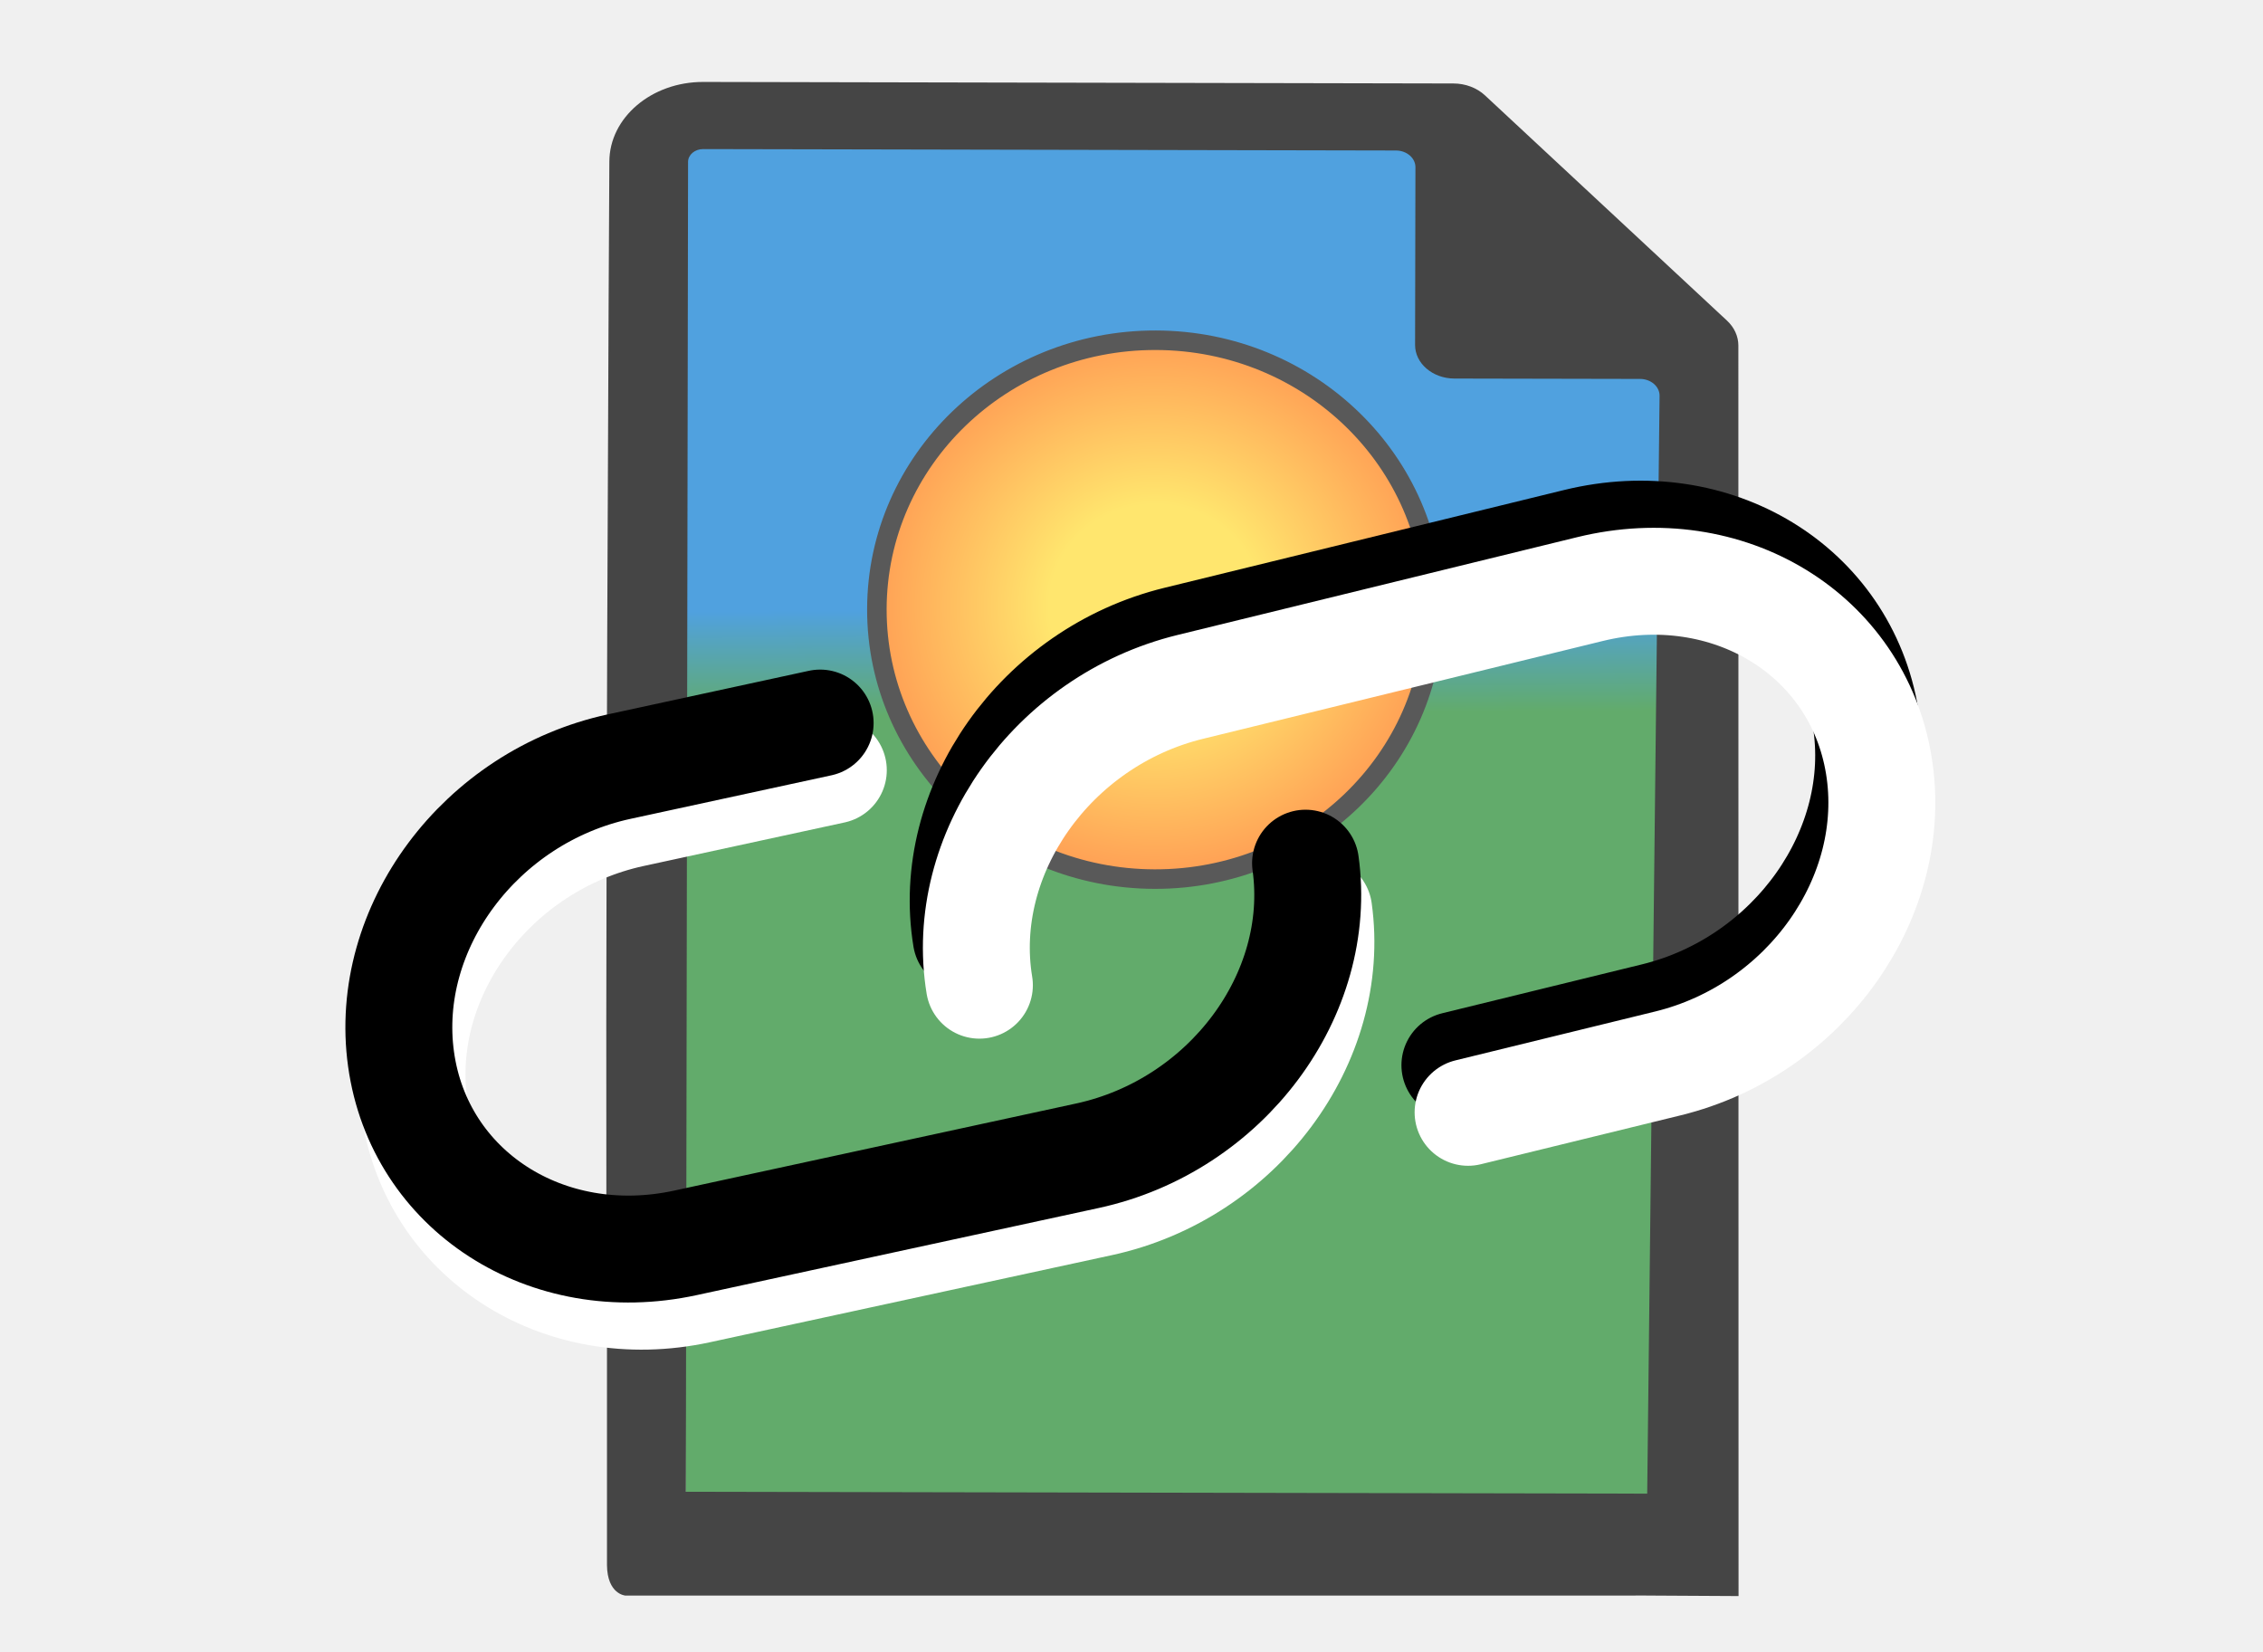
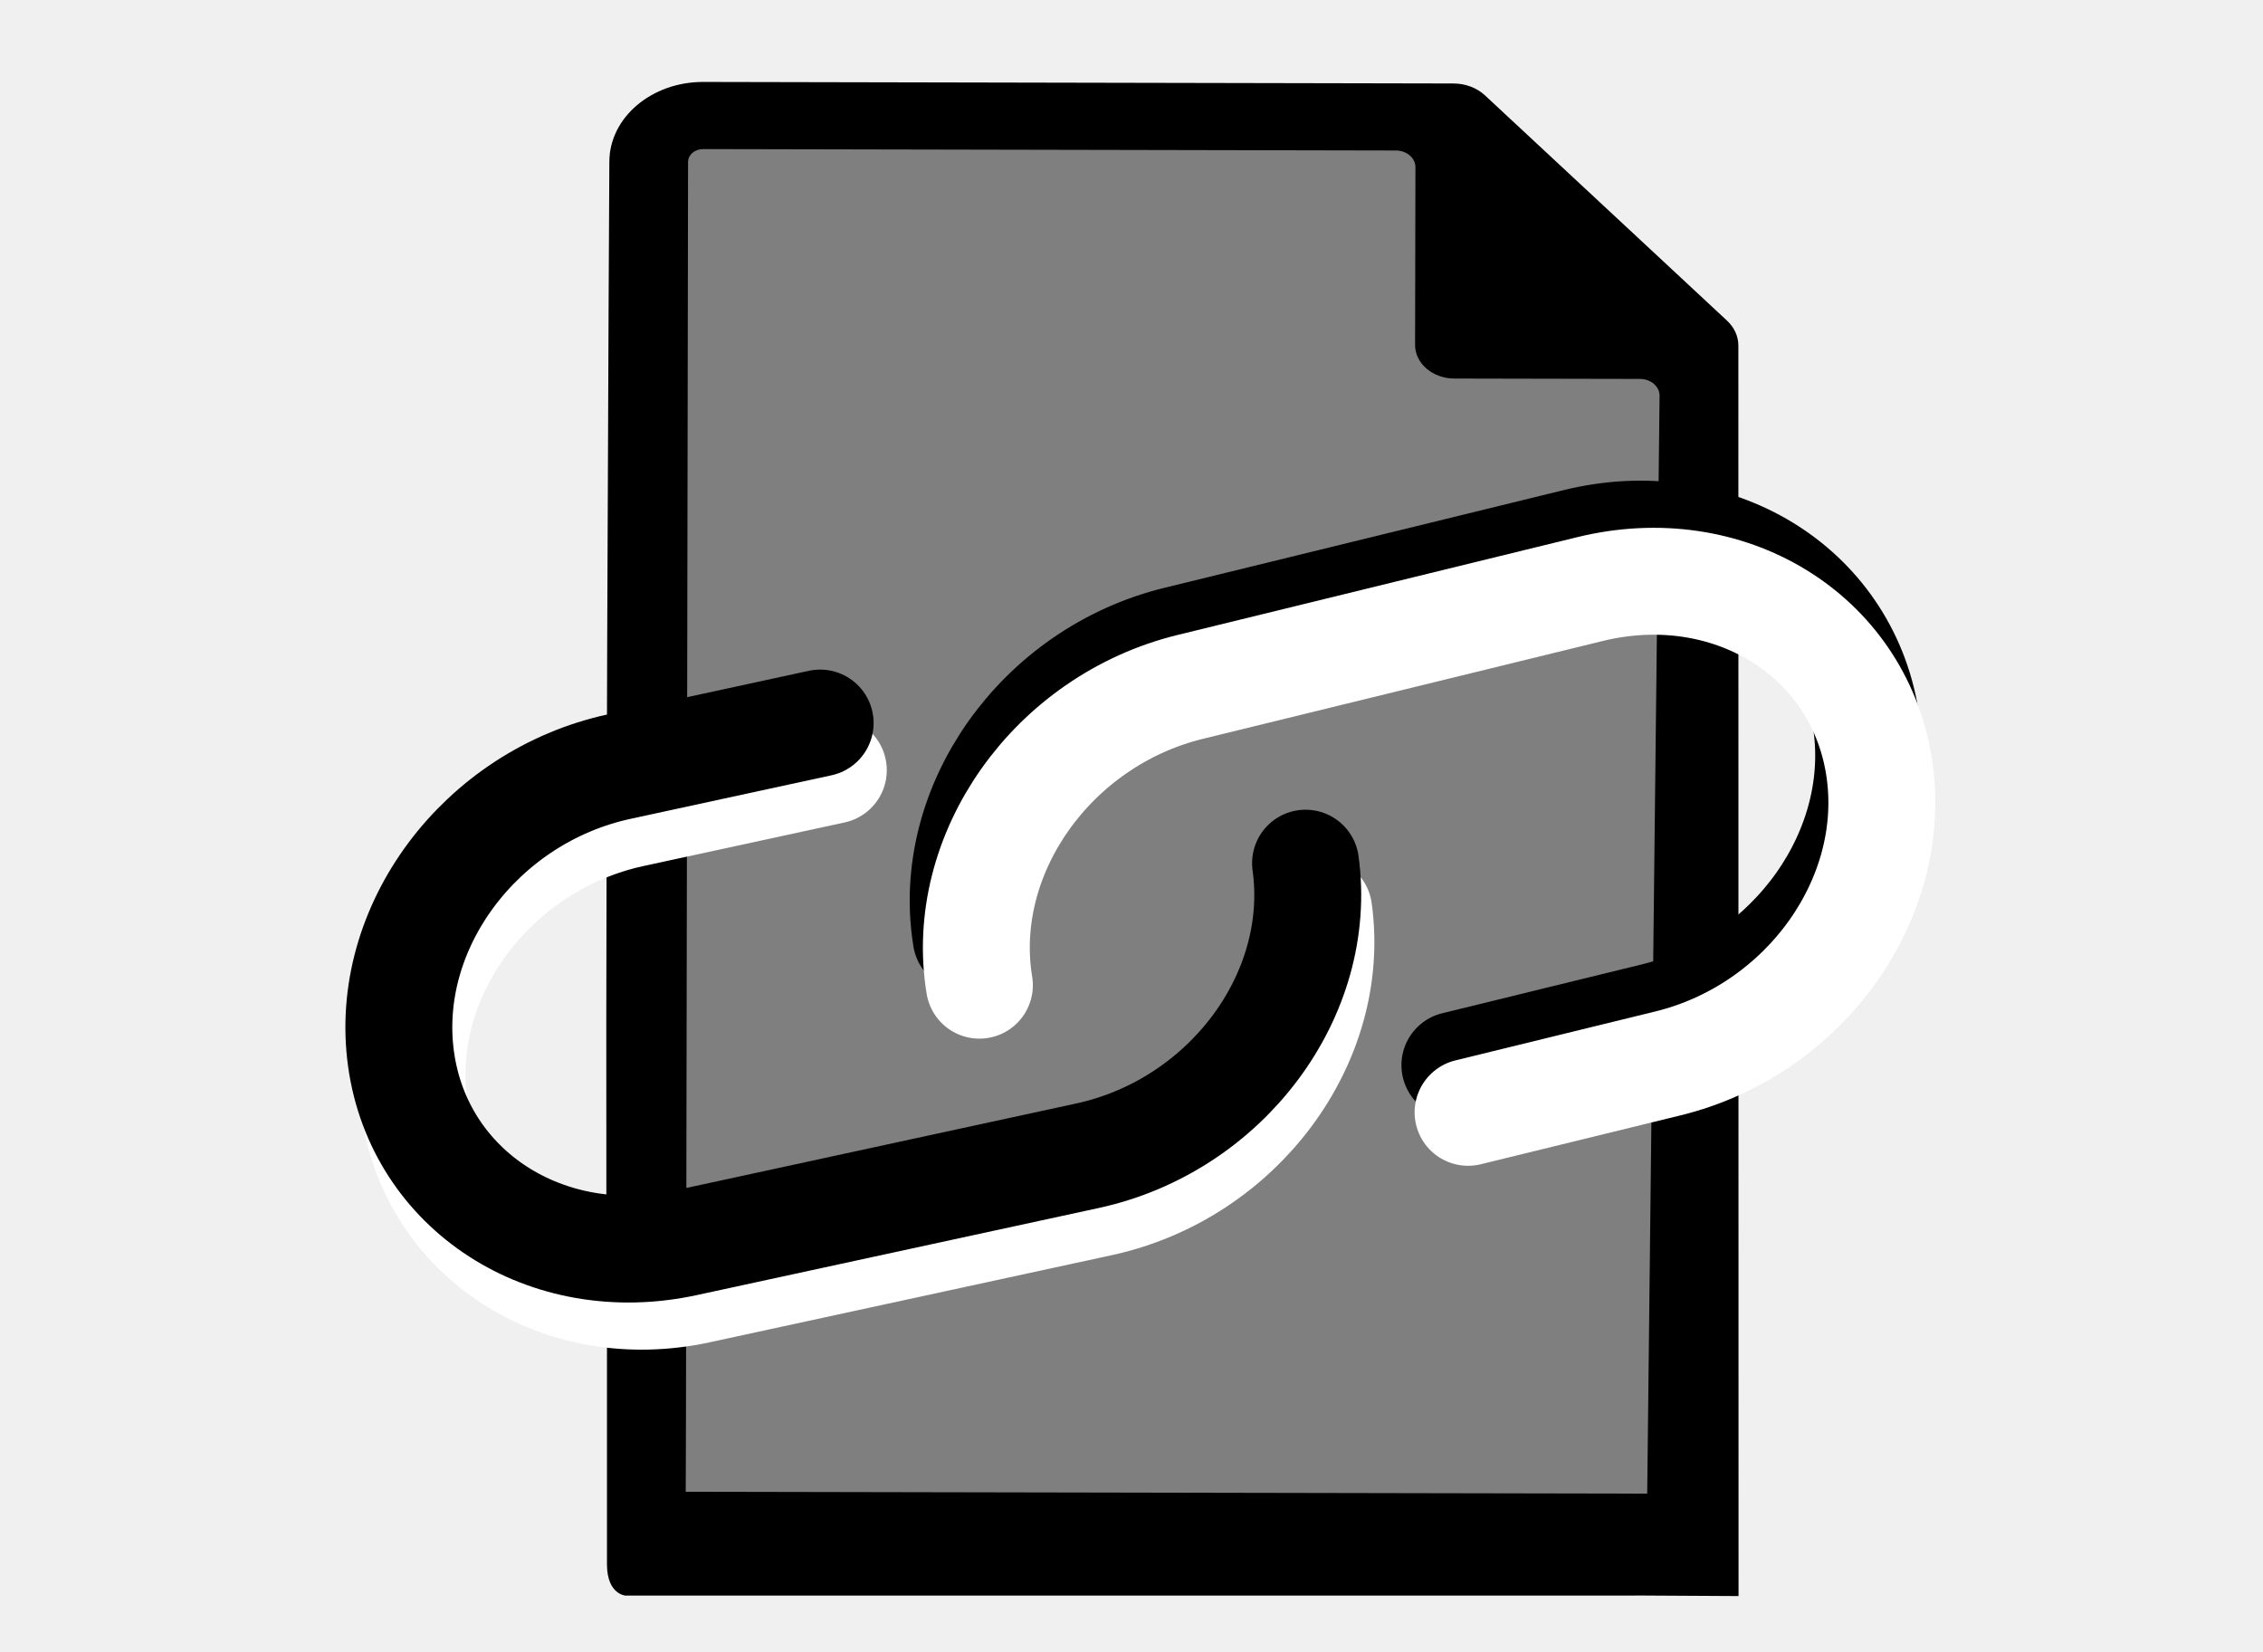
- <svg xmlns="http://www.w3.org/2000/svg" xmlns:xlink="http://www.w3.org/1999/xlink" fill="#000000" version="1.1" id="Capa_1" width="1000" height="730" viewBox="0 0 633.971 462.799" xml:space="preserve">
-   <defs id="defs199">
-     <linearGradient id="linearGradient2658">
-       <stop style="stop-color:#ffe66e;stop-opacity:1;" offset="0.355" id="stop2654" />
-       <stop style="stop-color:#ff9852;stop-opacity:1;" offset="1" id="stop2656" />
-     </linearGradient>
-     <linearGradient id="linearGradient8924">
-       <stop style="stop-color:#62ab6b;stop-opacity:1;" offset="0.489" id="stop8920" />
-       <stop style="stop-color:#50a1df;stop-opacity:1;" offset="0.584" id="stop8922" />
-     </linearGradient>
-     <linearGradient xlink:href="#linearGradient8924" id="linearGradient8926" x1="201.237" y1="268.3" x2="199.1" y2="26.918" gradientUnits="userSpaceOnUse" gradientTransform="matrix(1.28921,0.00262531,-0.00262531,1.28921,71.01615,5.716745)" />
-     <radialGradient xlink:href="#linearGradient2658" id="radialGradient2660" cx="179.68" cy="138.78" fx="179.68" fy="138.78" r="48.788" gradientTransform="matrix(1.715258,2.6321203e-8,-2.5259711e-8,1.646085,15.79132,-59.23987)" gradientUnits="userSpaceOnUse" />
-   </defs>
-   <path id="rect8138" style="fill:url(#linearGradient8926);fill-opacity:1;stroke-width:1.02" d="M 190.305,38.811 397.947,37.129 480.01,95.735 473.83,420.722 192.082,419.852 Z" />
+ <svg xmlns="http://www.w3.org/2000/svg" fill="#000000" version="1.1" id="Capa_1" width="1000" height="730" viewBox="0 0 633.971 462.799" xml:space="preserve">
+   <defs id="defs199" />
+   <path id="rect8138" style="fill:#7f7f7f;fill-opacity:1;stroke-width:1.02" d="M 190.305,38.811 397.947,37.129 480.01,95.735 473.83,420.722 192.082,419.852 Z" />
  <path style="fill:#000000;fill-opacity:1;stroke-width:0.884" d="m 418.515,87.273 32.741,0.067 -32.679,-30.428 z" id="path1765" />
-   <ellipse style="fill:url(#radialGradient2660);fill-opacity:1;stroke:#595959;stroke-width:5.467;stroke-dasharray:none;stroke-dashoffset:0;stroke-opacity:1" id="path2652" cx="323.987" cy="170.137" rx="77.987" ry="75.48" transform="rotate(0.1166761)" />
-   <path style="fill:#454545;fill-opacity:1;stroke-width:0.884" d="m 170.043,371.779 c -0.702,-81.62 0.665,-326.481 0.665,-326.481 0.025,-12.354 11.822,-22.37 26.289,-22.341 l 210.17,0.428 c 3.367,0.007 6.576,1.215 8.846,3.334 l 67.819,63.119 c 2.033,1.901 3.164,4.386 3.164,6.958 l 0.05,350.335 -25.91,-0.146 3.788,-336.145 c -0.003,-2.579 -2.445,-4.679 -5.472,-4.685 l -52.006,-0.106 c -6.087,-0.012 -11.028,-4.238 -11.017,-9.421 l 0.101,-49.782 c 0.005,-2.58 -2.445,-4.679 -5.472,-4.685 L 196.972,41.766 c -2.319,-0.005 -4.209,1.601 -4.213,3.577 l -0.623,372.572 269.906,0.523 -0.904,28.545 -285.93,0.013 c 0.001,-0.005 -5.095,-0.334 -5.166,-8.595 z" id="path7760" />
+   <path style="fill:#000000;fill-opacity:1;stroke-width:0.884" d="m 170.043,371.779 c -0.702,-81.62 0.665,-326.481 0.665,-326.481 0.025,-12.354 11.822,-22.37 26.289,-22.341 l 210.17,0.428 c 3.367,0.007 6.576,1.215 8.846,3.334 l 67.819,63.119 c 2.033,1.901 3.164,4.386 3.164,6.958 l 0.05,350.335 -25.91,-0.146 3.788,-336.145 c -0.003,-2.579 -2.445,-4.679 -5.472,-4.685 l -52.006,-0.106 c -6.087,-0.012 -11.028,-4.238 -11.017,-9.421 l 0.101,-49.782 c 0.005,-2.58 -2.445,-4.679 -5.472,-4.685 L 196.972,41.766 c -2.319,-0.005 -4.209,1.601 -4.213,3.577 l -0.623,372.572 269.906,0.523 -0.904,28.545 -285.93,0.013 c 0.001,-0.005 -5.095,-0.334 -5.166,-8.595 z" id="path7760" />
  <path d="m 369.434,255.018 c 5.127,36.843 -22.23,73.54 -61.103,81.964 l -112.617,24.406 c -38.873,8.424 -74.542,-14.614 -79.67,-51.457 -5.127,-36.844 22.229,-73.539 61.102,-81.963 l 56.309,-12.203" stroke="#1c274c" stroke-width="12.819" stroke-linecap="round" id="path3009" style="fill:none;stroke:#ffffff;stroke-width:29.951;stroke-linejoin:miter;stroke-dasharray:none;stroke-opacity:1" />
  <path d="m 365.742,241.812 c 5.127,36.843 -22.23,73.54 -61.103,81.964 l -112.617,24.406 c -38.873,8.424 -74.542,-14.614 -79.67,-51.457 -5.127,-36.844 22.229,-73.539 61.102,-81.963 l 56.309,-12.203" stroke="#1c274c" stroke-width="12.819" stroke-linecap="round" id="path3009-6" style="fill:none;stroke:#000000;stroke-width:29.951;stroke-linejoin:miter;stroke-dasharray:none;stroke-opacity:1" />
  <path d="m 270.685,262.79 c -6.031,-36.694 20.415,-74.109 59.068,-83.567 l 111.98,-27.402 c 38.653,-9.459 74.877,12.62 80.908,49.315 6.031,36.695 -20.414,74.108 -59.068,83.567 l -55.99,13.702" stroke="#1c274c" stroke-width="12.819" stroke-linecap="round" id="path3009-7-6" style="fill:none;stroke:#000000;stroke-width:29.951;stroke-linejoin:miter;stroke-dasharray:none;stroke-opacity:1" />
  <path d="m 274.377,275.997 c -6.031,-36.694 20.415,-74.109 59.068,-83.567 l 111.98,-27.402 c 38.653,-9.459 74.877,12.62 80.908,49.315 6.031,36.695 -20.414,74.108 -59.068,83.567 l -55.99,13.702" stroke="#1c274c" stroke-width="12.819" stroke-linecap="round" id="path3009-7" style="fill:none;stroke:#ffffff;stroke-width:29.951;stroke-linejoin:miter;stroke-dasharray:none;stroke-opacity:1" />
</svg>
